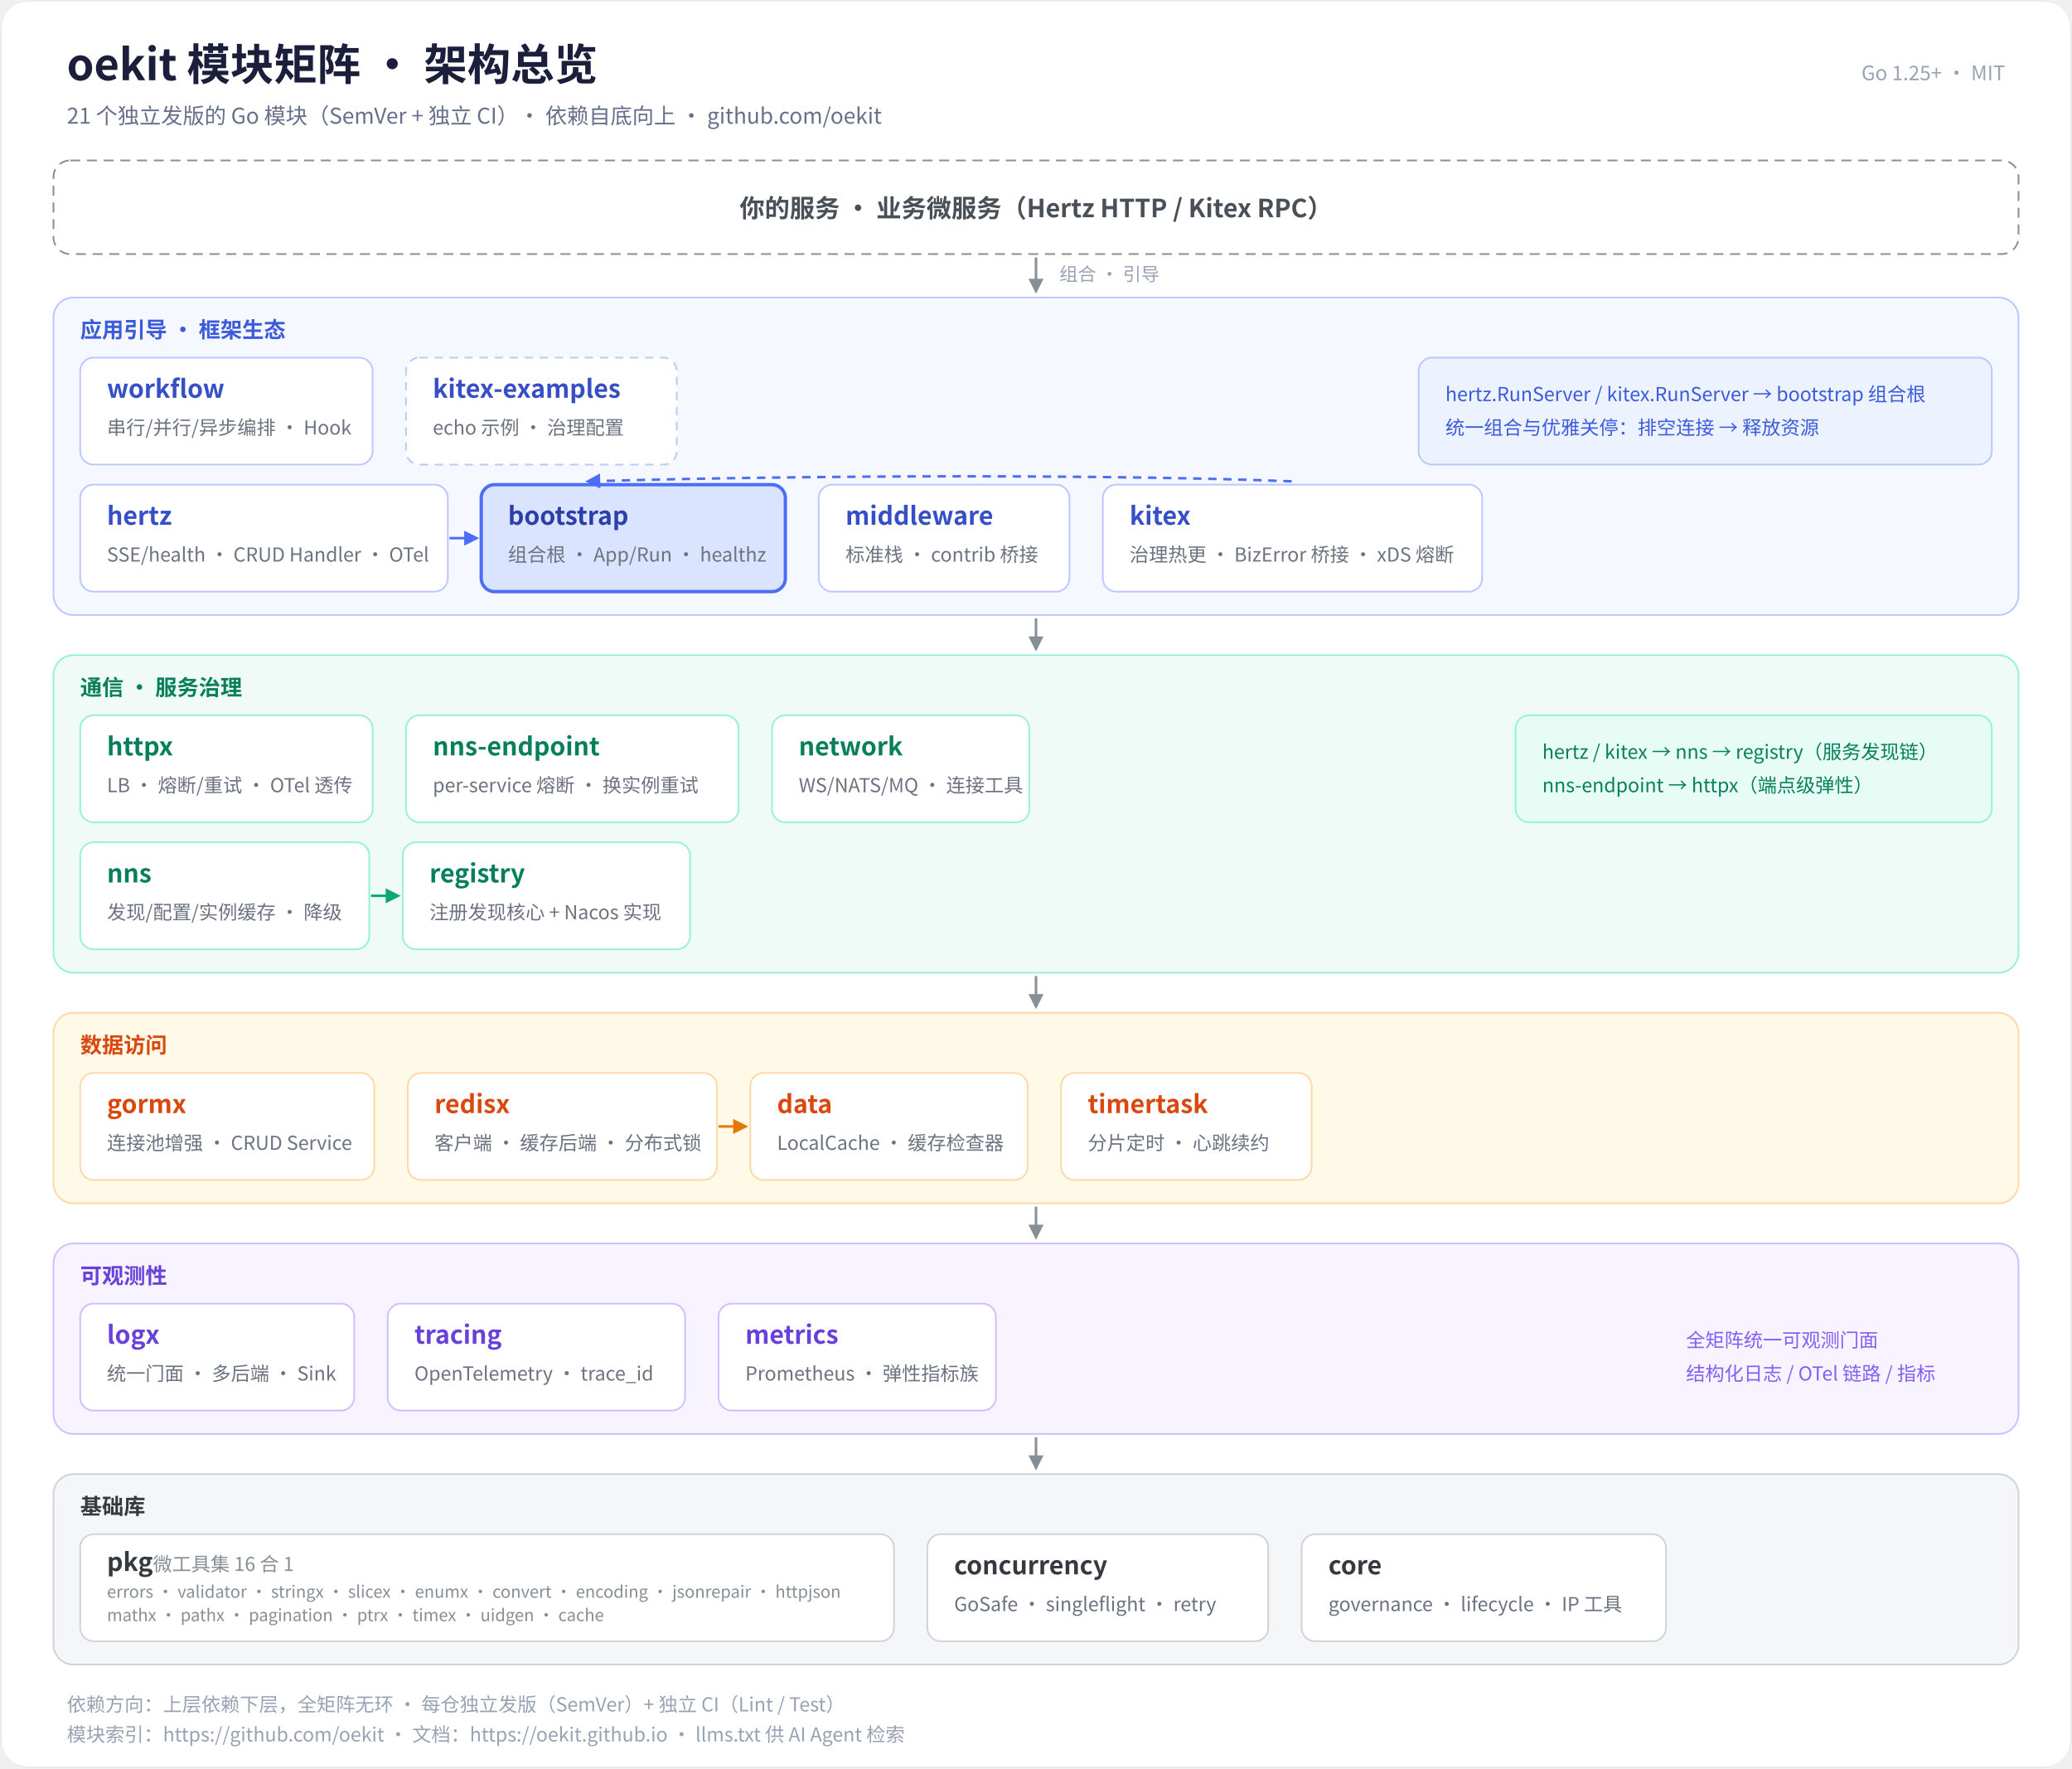
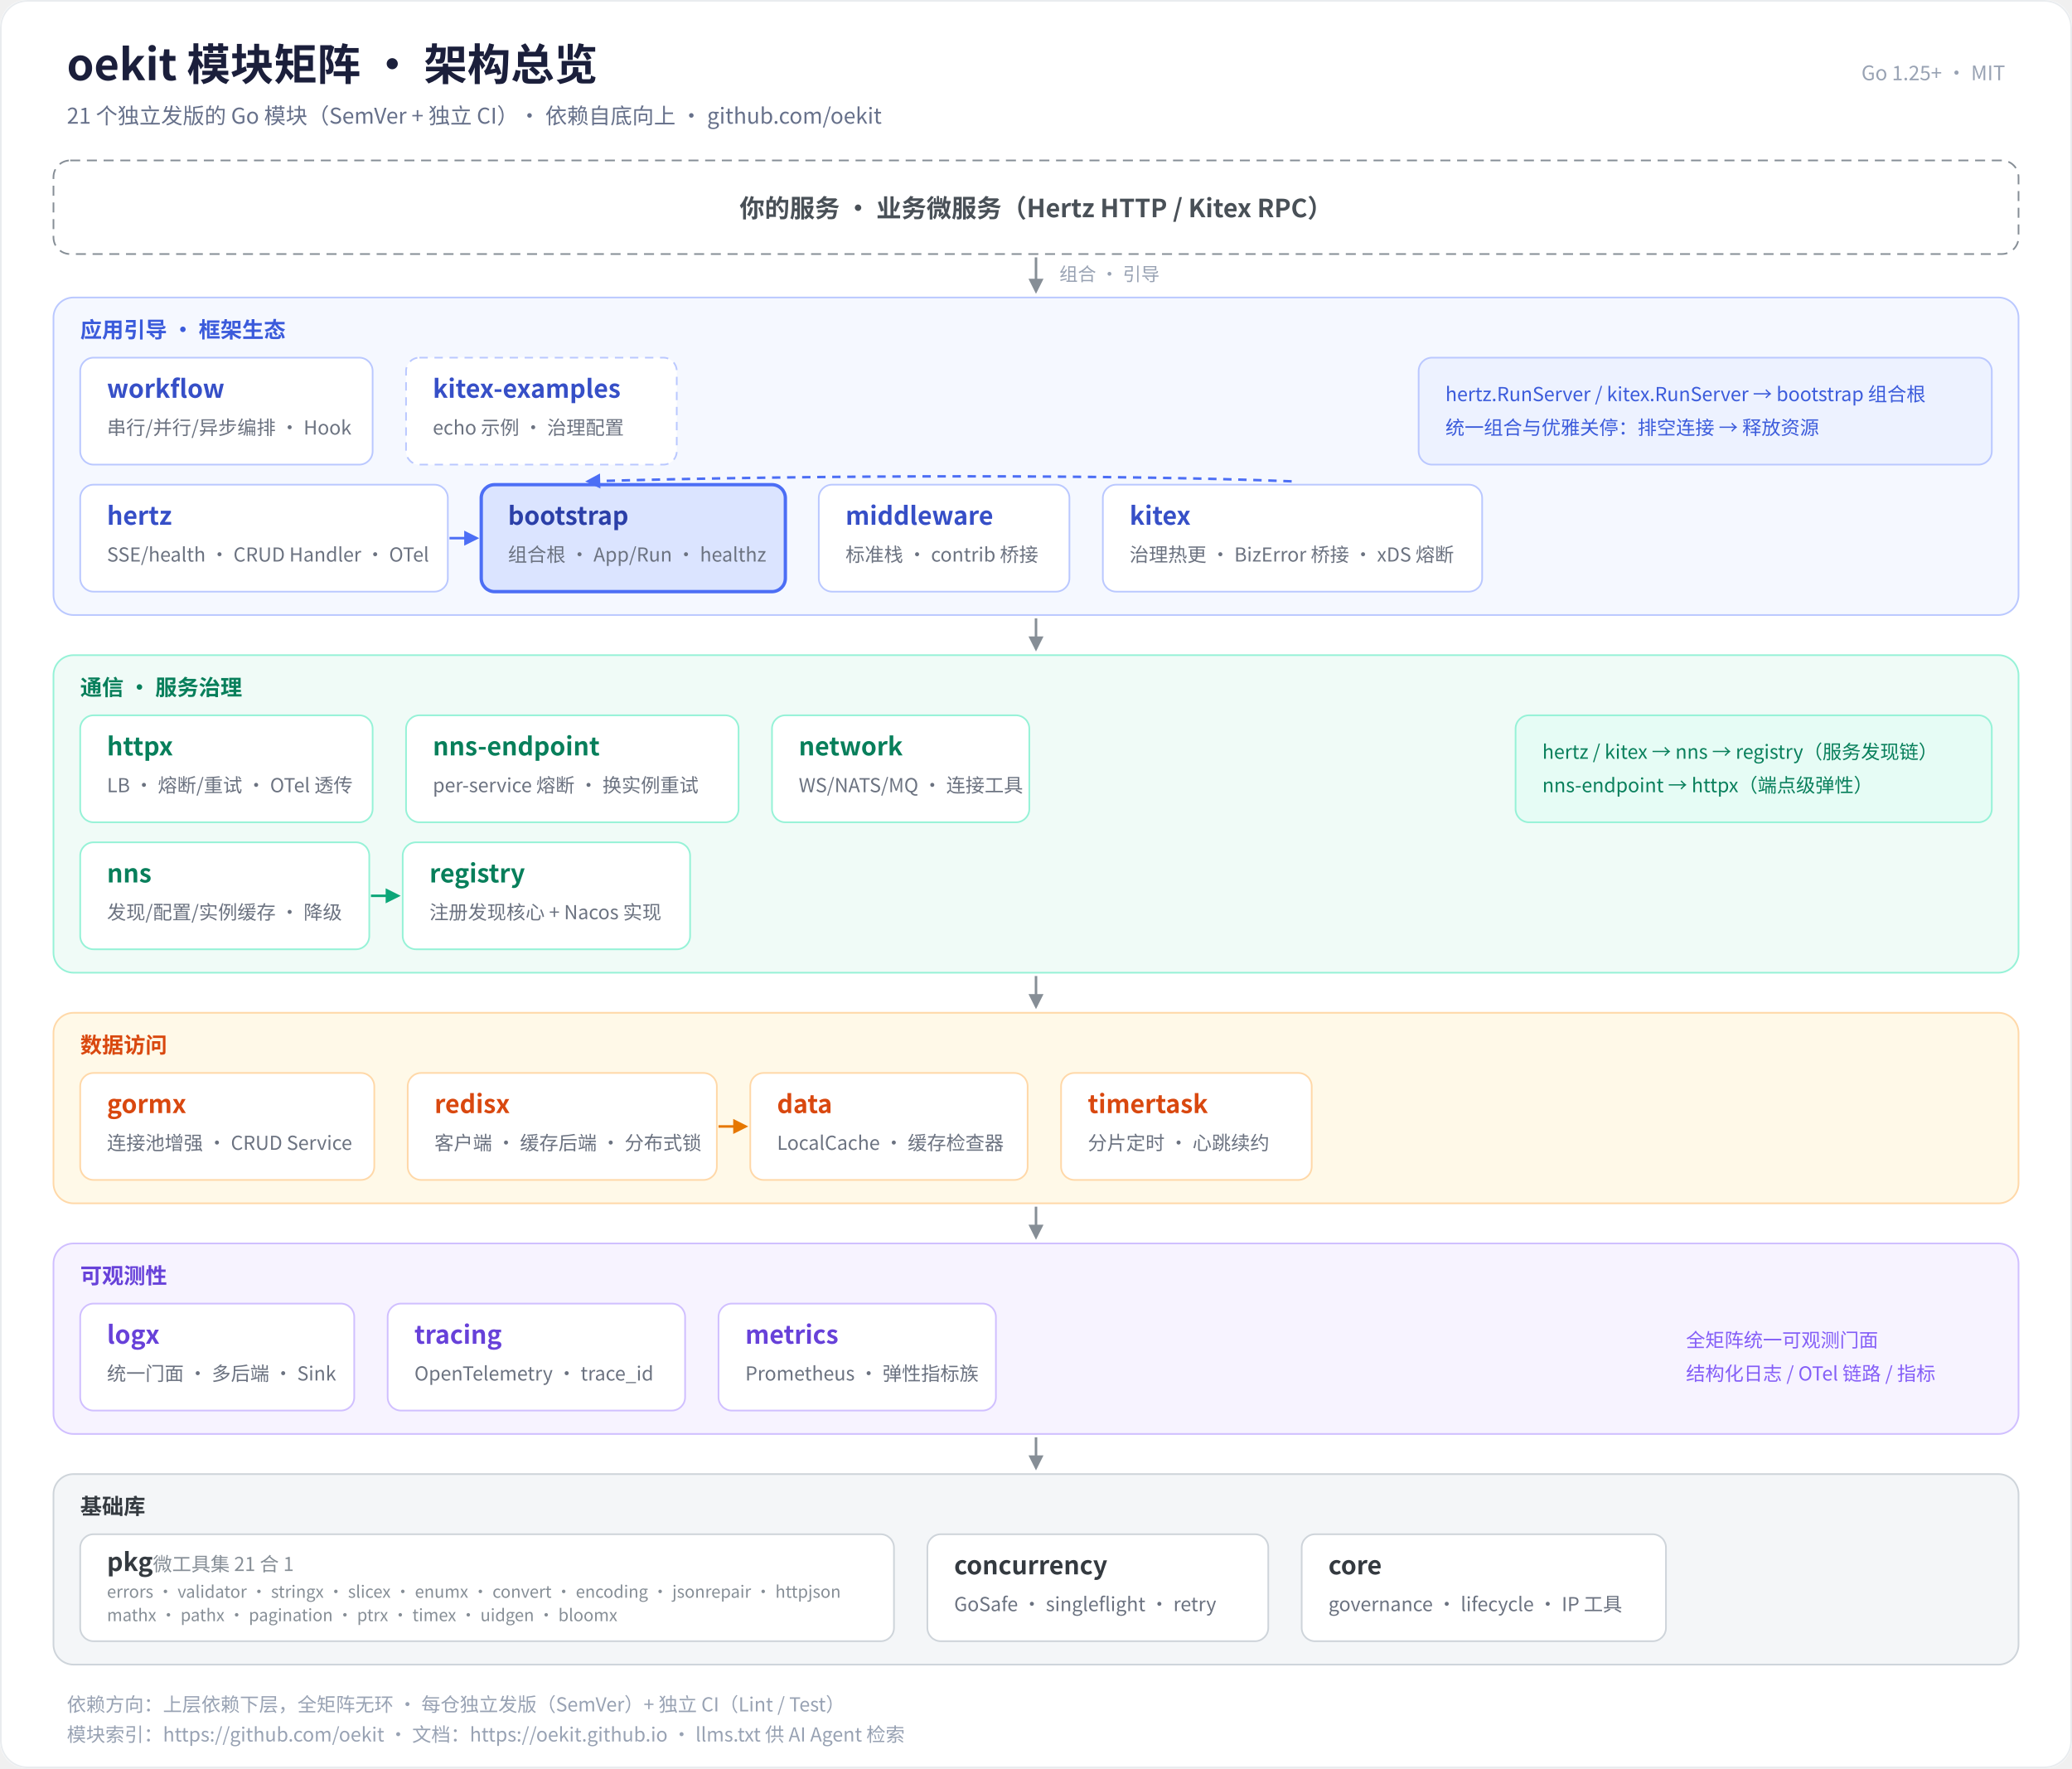
<svg xmlns="http://www.w3.org/2000/svg" width="1240" height="1058.0" viewBox="0 0 1240 1058.0" font-family="-apple-system, BlinkMacSystemFont, 'Segoe UI', 'PingFang SC', 'Hiragino Sans GB', 'Microsoft YaHei', 'Noto Sans CJK SC', sans-serif">
  <defs>
    <marker id="arr-gray" viewBox="0 0 10 10" refX="8" refY="5" markerWidth="6" markerHeight="6" orient="auto-start-reverse">
      <path d="M0 0 L10 5 L0 10 z" fill="#868E96" />
    </marker>
    <marker id="arr-blue" viewBox="0 0 10 10" refX="8" refY="5" markerWidth="6" markerHeight="6" orient="auto-start-reverse">
      <path d="M0 0 L10 5 L0 10 z" fill="#4C6EF5" />
    </marker>
    <marker id="arr-teal" viewBox="0 0 10 10" refX="8" refY="5" markerWidth="6" markerHeight="6" orient="auto-start-reverse">
      <path d="M0 0 L10 5 L0 10 z" fill="#0CA678" />
    </marker>
    <marker id="arr-amber" viewBox="0 0 10 10" refX="8" refY="5" markerWidth="6" markerHeight="6" orient="auto-start-reverse">
      <path d="M0 0 L10 5 L0 10 z" fill="#E67700" />
    </marker>
  </defs>
  <rect x="0" y="0" width="1240" height="1058.0" rx="16" fill="#FFFFFF" />
  <rect x="0.5" y="0.5" width="1239" height="1057.0" rx="16" fill="none" stroke="#E9ECEF" />
  <text x="40" y="48" font-size="26" font-weight="700" fill="#1B1F3B">oekit 模块矩阵 · 架构总览</text>
  <text x="40" y="74" font-size="13" fill="#66708A">21 个独立发版的 Go 模块（SemVer + 独立 CI）· 依赖自底向上 · github.com/oekit</text>
  <text x="1200" y="48" font-size="12" fill="#98A2B3" text-anchor="end">Go 1.25+ · MIT</text>
  <rect x="32" y="96" width="1176" height="56" rx="10" fill="#FFFFFF" stroke="#868E96" stroke-dasharray="6 4" />
  <text x="620" y="130" font-size="15" font-weight="600" fill="#495057" text-anchor="middle">你的服务 · 业务微服务（Hertz HTTP / Kitex RPC）</text>
  <line x1="620" y1="154" x2="620" y2="174.0" stroke="#868E96" stroke-width="1.5" marker-end="url(#arr-gray)" />
  <text x="634" y="168" font-size="11" fill="#98A2B3">组合 · 引导</text>
  <rect x="32" y="178.0" width="1176" height="190" rx="12" fill="#F5F8FF" stroke="#BAC8FF" />
  <text x="48" y="202.0" font-size="13" font-weight="700" fill="#3B5BDB">应用引导 · 框架生态</text>
  <rect x="48" y="214" width="175" height="64" rx="8" fill="#FFFFFF" stroke="#BAC8FF" />
  <text x="64" y="238" font-size="15" font-weight="600" fill="#364FC7">workflow</text>
  <text x="64" y="260" font-size="11.5" fill="#6B7280">串行/并行/异步编排 · Hook</text>
  <rect x="243" y="214" width="162" height="64" rx="8" fill="#FFFFFF" stroke="#BAC8FF" stroke-dasharray="5 4" />
  <text x="259" y="238" font-size="15" font-weight="600" fill="#364FC7">kitex-examples</text>
  <text x="259" y="260" font-size="11.5" fill="#6B7280">echo 示例 · 治理配置</text>
  <rect x="48" y="290" width="220" height="64" rx="8" fill="#FFFFFF" stroke="#BAC8FF" />
  <text x="64" y="314" font-size="15" font-weight="600" fill="#364FC7">hertz</text>
  <text x="64" y="336" font-size="11.5" fill="#6B7280">SSE/health · CRUD Handler · OTel</text>
  <rect x="288" y="290" width="182" height="64" rx="8" fill="#DBE4FF" stroke="#4C6EF5" stroke-width="2" />
  <text x="304" y="314" font-size="15" font-weight="700" fill="#2B3FA8">bootstrap</text>
  <text x="304" y="336" font-size="11.5" fill="#6B7280">组合根 · App/Run · healthz</text>
  <rect x="490" y="290" width="150" height="64" rx="8" fill="#FFFFFF" stroke="#BAC8FF" />
  <text x="506" y="314" font-size="15" font-weight="600" fill="#364FC7">middleware</text>
  <text x="506" y="336" font-size="11.5" fill="#6B7280">标准栈 · contrib 桥接</text>
  <rect x="660" y="290" width="227" height="64" rx="8" fill="#FFFFFF" stroke="#BAC8FF" />
  <text x="676" y="314" font-size="15" font-weight="600" fill="#364FC7">kitex</text>
  <text x="676" y="336" font-size="11.5" fill="#6B7280">治理热更 · BizError 桥接 · xDS 熔断</text>
  <rect x="849" y="214" width="343" height="64" rx="8" fill="#EDF2FF" stroke="#BAC8FF" />
  <text x="865" y="240" font-size="11.5" fill="#3B5BDB">hertz.RunServer / kitex.RunServer → bootstrap 组合根</text>
  <text x="865" y="260" font-size="11.5" fill="#3B5BDB">统一组合与优雅关停：排空连接 → 释放资源</text>
  <line x1="620" y1="370" x2="620" y2="388" stroke="#868E96" stroke-width="1.5" marker-end="url(#arr-gray)" />
  <rect x="32" y="392.0" width="1176" height="190" rx="12" fill="#F0FBF7" stroke="#96F2D7" />
  <text x="48" y="416.0" font-size="13" font-weight="700" fill="#087F5B">通信 · 服务治理</text>
  <rect x="48" y="428" width="175" height="64" rx="8" fill="#FFFFFF" stroke="#96F2D7" />
  <text x="64" y="452" font-size="15" font-weight="600" fill="#087F5B">httpx</text>
  <text x="64" y="474" font-size="11.5" fill="#6B7280">LB · 熔断/重试 · OTel 透传</text>
  <rect x="243" y="428" width="199" height="64" rx="8" fill="#FFFFFF" stroke="#96F2D7" />
  <text x="259" y="452" font-size="15" font-weight="600" fill="#087F5B">nns-endpoint</text>
  <text x="259" y="474" font-size="11.5" fill="#6B7280">per-service 熔断 · 换实例重试</text>
  <rect x="462" y="428" width="154" height="64" rx="8" fill="#FFFFFF" stroke="#96F2D7" />
  <text x="478" y="452" font-size="15" font-weight="600" fill="#087F5B">network</text>
  <text x="478" y="474" font-size="11.5" fill="#6B7280">WS/NATS/MQ · 连接工具</text>
  <rect x="48" y="504" width="173" height="64" rx="8" fill="#FFFFFF" stroke="#96F2D7" />
  <text x="64" y="528" font-size="15" font-weight="600" fill="#087F5B">nns</text>
  <text x="64" y="550" font-size="11.5" fill="#6B7280">发现/配置/实例缓存 · 降级</text>
  <rect x="241" y="504" width="172" height="64" rx="8" fill="#FFFFFF" stroke="#96F2D7" />
  <text x="257" y="528" font-size="15" font-weight="600" fill="#087F5B">registry</text>
  <text x="257" y="550" font-size="11.5" fill="#6B7280">注册发现核心 + Nacos 实现</text>
  <rect x="907" y="428" width="285" height="64" rx="8" fill="#E6FCF5" stroke="#96F2D7" />
  <text x="923" y="454" font-size="11.5" fill="#087F5B">hertz / kitex → nns → registry（服务发现链）</text>
  <text x="923" y="474" font-size="11.5" fill="#087F5B">nns-endpoint → httpx（端点级弹性）</text>
  <line x1="620" y1="584" x2="620" y2="602" stroke="#868E96" stroke-width="1.5" marker-end="url(#arr-gray)" />
  <rect x="32" y="606.0" width="1176" height="114" rx="12" fill="#FFF9E8" stroke="#FFD8A8" />
  <text x="48" y="630.0" font-size="13" font-weight="700" fill="#D9480F">数据访问</text>
  <rect x="48" y="642" width="176" height="64" rx="8" fill="#FFFFFF" stroke="#FFD8A8" />
  <text x="64" y="666" font-size="15" font-weight="600" fill="#D9480F">gormx</text>
  <text x="64" y="688" font-size="11.5" fill="#6B7280">连接池增强 · CRUD Service</text>
  <rect x="244" y="642" width="185" height="64" rx="8" fill="#FFFFFF" stroke="#FFD8A8" />
  <text x="260" y="666" font-size="15" font-weight="600" fill="#D9480F">redisx</text>
  <text x="260" y="688" font-size="11.5" fill="#6B7280">客户端 · 缓存后端 · 分布式锁</text>
  <rect x="449" y="642" width="166" height="64" rx="8" fill="#FFFFFF" stroke="#FFD8A8" />
  <text x="465" y="666" font-size="15" font-weight="600" fill="#D9480F">data</text>
  <text x="465" y="688" font-size="11.5" fill="#6B7280">LocalCache · 缓存检查器</text>
  <rect x="635" y="642" width="150" height="64" rx="8" fill="#FFFFFF" stroke="#FFD8A8" />
  <text x="651" y="666" font-size="15" font-weight="600" fill="#D9480F">timertask</text>
  <text x="651" y="688" font-size="11.5" fill="#6B7280">分片定时 · 心跳续约</text>
  <line x1="620" y1="722" x2="620" y2="740" stroke="#868E96" stroke-width="1.5" marker-end="url(#arr-gray)" />
  <rect x="32" y="744.0" width="1176" height="114" rx="12" fill="#F7F3FF" stroke="#D0BFFF" />
  <text x="48" y="768.0" font-size="13" font-weight="700" fill="#6741D9">可观测性</text>
  <rect x="48" y="780" width="164" height="64" rx="8" fill="#FFFFFF" stroke="#D0BFFF" />
  <text x="64" y="804" font-size="15" font-weight="600" fill="#6741D9">logx</text>
  <text x="64" y="826" font-size="11.5" fill="#6B7280">统一门面 · 多后端 · Sink</text>
  <rect x="232" y="780" width="178" height="64" rx="8" fill="#FFFFFF" stroke="#D0BFFF" />
  <text x="248" y="804" font-size="15" font-weight="600" fill="#6741D9">tracing</text>
  <text x="248" y="826" font-size="11.5" fill="#6B7280">OpenTelemetry · trace_id</text>
  <rect x="430" y="780" width="166" height="64" rx="8" fill="#FFFFFF" stroke="#D0BFFF" />
  <text x="446" y="804" font-size="15" font-weight="600" fill="#6741D9">metrics</text>
  <text x="446" y="826" font-size="11.5" fill="#6B7280">Prometheus · 弹性指标族</text>
  <text x="1009" y="806" font-size="11.5" fill="#845EF7">全矩阵统一可观测门面</text>
  <text x="1009" y="826" font-size="11.5" fill="#845EF7">结构化日志 / OTel 链路 / 指标</text>
  <line x1="620" y1="860" x2="620" y2="878" stroke="#868E96" stroke-width="1.5" marker-end="url(#arr-gray)" />
  <rect x="32" y="882.0" width="1176" height="114" rx="12" fill="#F4F6F8" stroke="#CED4DA" />
  <text x="48" y="906.0" font-size="13" font-weight="700" fill="#343A40">基础库</text>
  <rect x="48" y="918" width="487" height="64" rx="8" fill="#FFFFFF" stroke="#CED4DA" />
-   <text x="64" y="940" font-size="15" font-weight="600" fill="#343A40">pkg<tspan font-size="11.5" font-weight="400" fill="#868E96"> 微工具集 16 合 1</tspan>
+   <text x="64" y="940" font-size="15" font-weight="600" fill="#343A40">pkg<tspan font-size="11.5" font-weight="400" fill="#868E96"> 微工具集 21 合 1</tspan>
  </text>
  <text x="64" y="956" font-size="10" fill="#868E96">errors · validator · stringx · slicex · enumx · convert · encoding · jsonrepair · httpjson</text>
-   <text x="64" y="970" font-size="10" fill="#868E96">mathx · pathx · pagination · ptrx · timex · uidgen · cache</text>
+   <text x="64" y="970" font-size="10" fill="#868E96">mathx · pathx · pagination · ptrx · timex · uidgen · bloomx</text>
  <rect x="555" y="918" width="204" height="64" rx="8" fill="#FFFFFF" stroke="#CED4DA" />
  <text x="571" y="942" font-size="15" font-weight="600" fill="#343A40">concurrency</text>
  <text x="571" y="964" font-size="11.5" fill="#6B7280">GoSafe · singleflight · retry</text>
  <rect x="779" y="918" width="218" height="64" rx="8" fill="#FFFFFF" stroke="#CED4DA" />
  <text x="795" y="942" font-size="15" font-weight="600" fill="#343A40">core</text>
  <text x="795" y="964" font-size="11.5" fill="#6B7280">governance · lifecycle · IP 工具</text>
  <line x1="269" y1="322" x2="285" y2="322" stroke="#4C6EF5" stroke-width="1.5" marker-end="url(#arr-blue)" />
  <path d="M 773 288 C 673 284, 492 284, 352 288" fill="none" stroke="#4C6EF5" stroke-width="1.5" stroke-dasharray="5 4" marker-end="url(#arr-blue)" />
  <line x1="222" y1="536" x2="238" y2="536" stroke="#0CA678" stroke-width="1.5" marker-end="url(#arr-teal)" />
  <line x1="430" y1="674" x2="446" y2="674" stroke="#E67700" stroke-width="1.5" marker-end="url(#arr-amber)" />
  <text x="40" y="1024" font-size="11.5" fill="#98A2B3">依赖方向：上层依赖下层，全矩阵无环 · 每仓独立发版（SemVer）+ 独立 CI（Lint / Test）</text>
  <text x="40" y="1042" font-size="11.5" fill="#98A2B3">模块索引：https://github.com/oekit · 文档：https://oekit.github.io · llms.txt 供 AI Agent 检索</text>
</svg>
